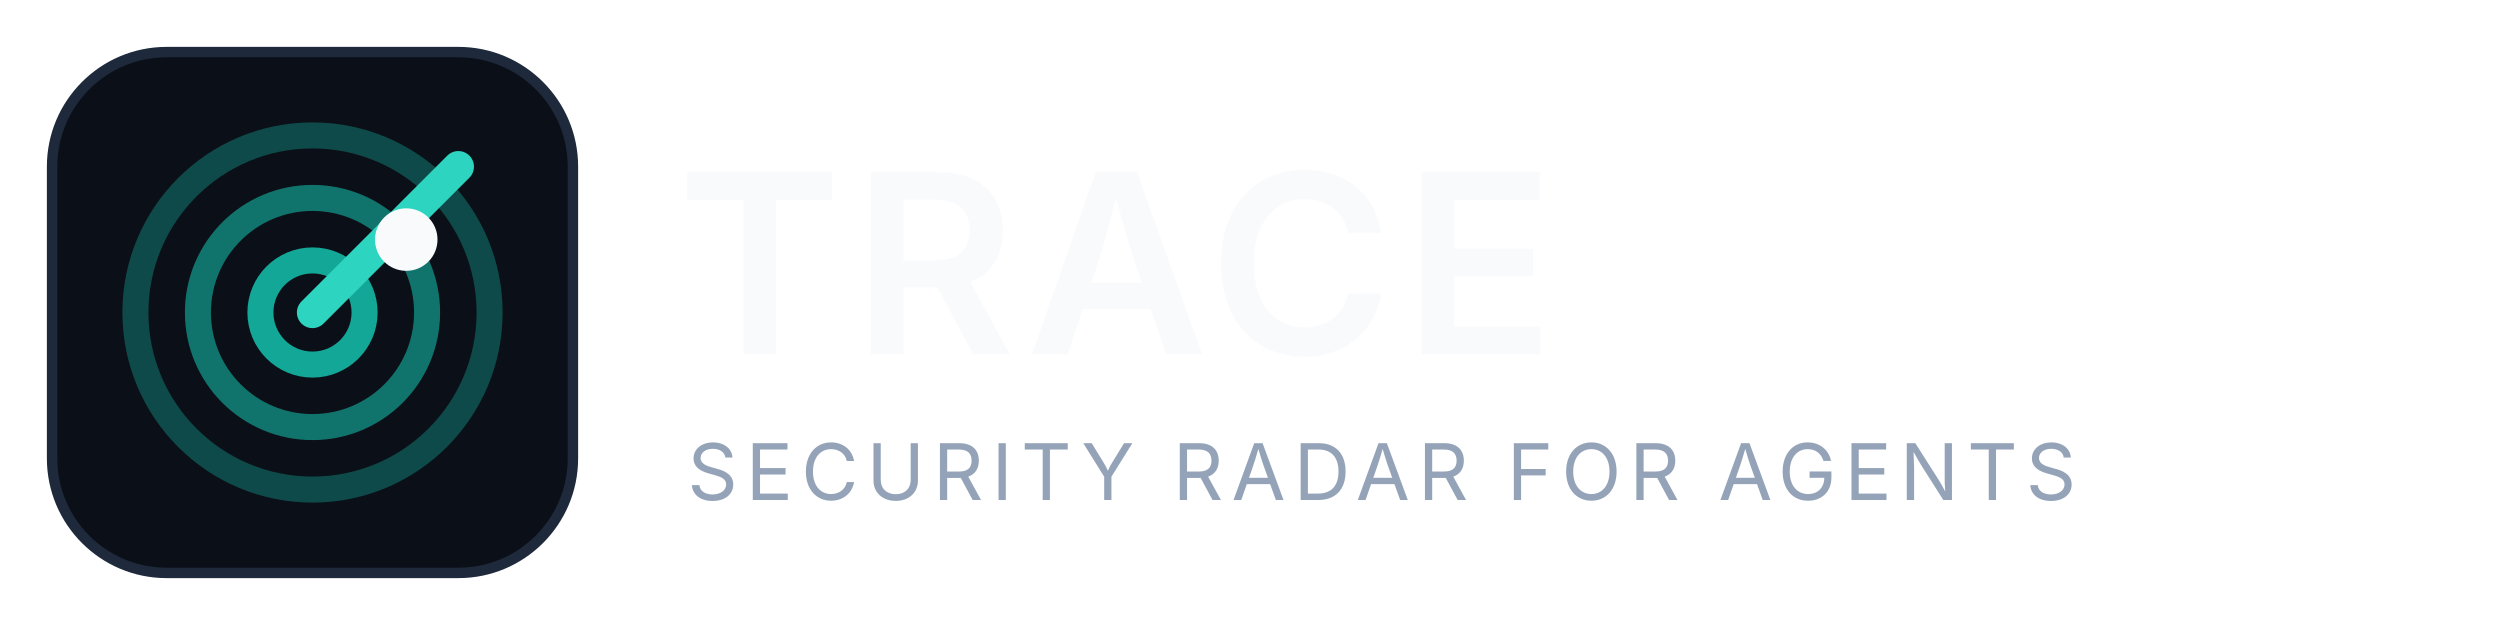
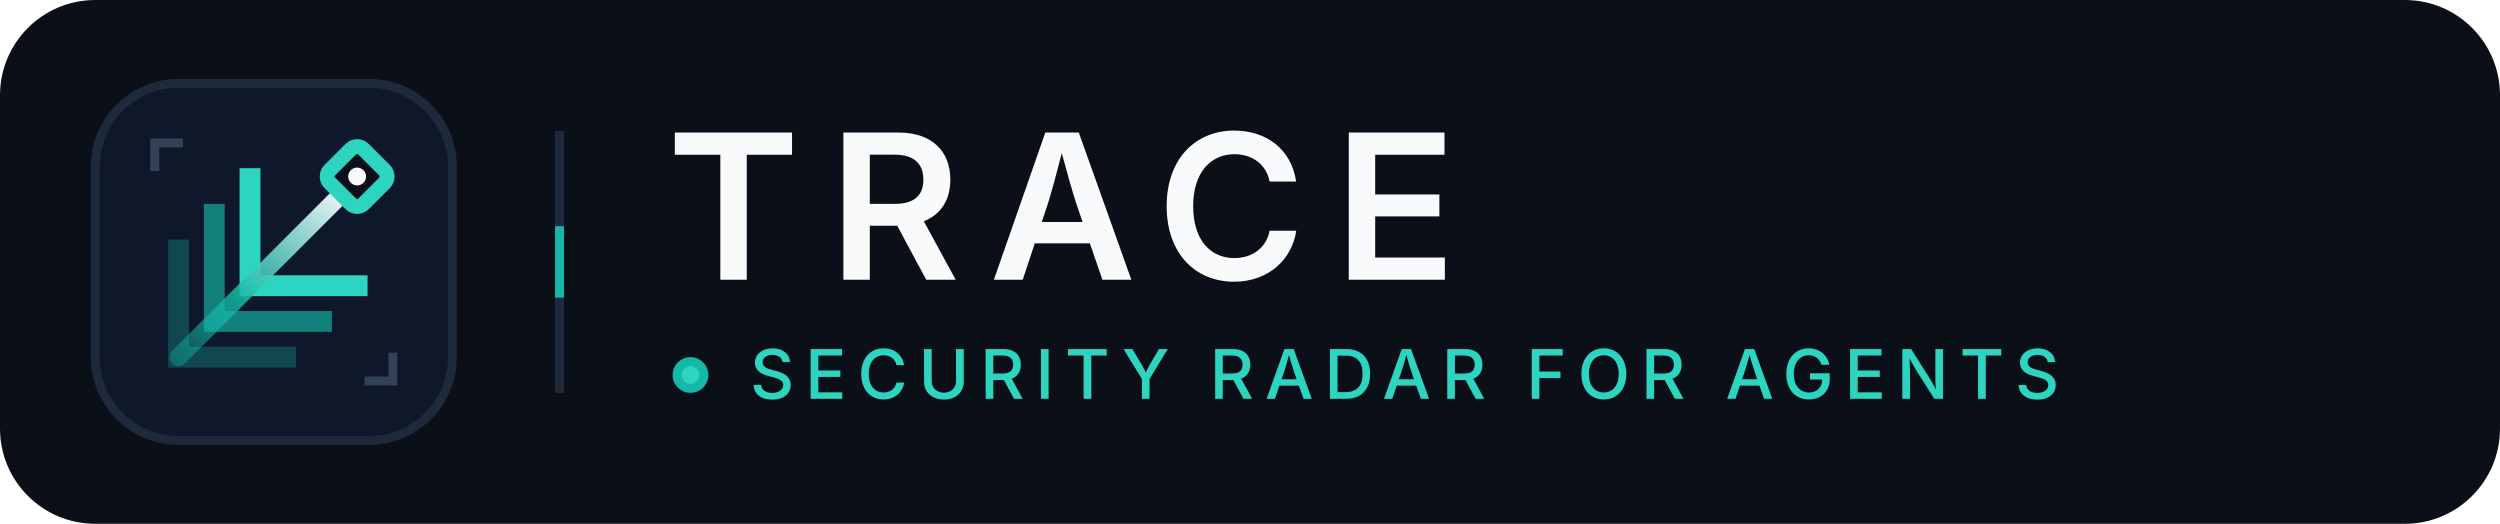
- <svg xmlns="http://www.w3.org/2000/svg" viewBox="0 0 480 120" fill="none">
-   <g transform="translate(10,10)">
-     <rect x="0" y="0" width="100" height="100" rx="22" fill="#0B0F17" stroke="#1E293B" stroke-width="2" />
-     <g fill="none" stroke="#14B8A6" stroke-width="5">
-       <circle cx="50" cy="50" r="34" opacity="0.35" />
-       <circle cx="50" cy="50" r="22" opacity="0.6" />
-       <circle cx="50" cy="50" r="10" opacity="0.9" />
-     </g>
-     <line x1="50" y1="50" x2="78" y2="22" stroke="#2DD4BF" stroke-width="6" stroke-linecap="round" />
-     <circle cx="68" cy="36" r="6" fill="#F8FAFC" />
+ <svg xmlns="http://www.w3.org/2000/svg" viewBox="0 0 420 88" width="100%" height="100%" fill="none">
+   <defs>
+     <linearGradient id="beam-dark" x1="20" y1="68" x2="56" y2="32" gradientUnits="userSpaceOnUse">
+       <stop offset="0%" stop-color="#14B8A6" stop-opacity="0" />
+       <stop offset="50%" stop-color="#14B8A6" stop-opacity="0.85" />
+       <stop offset="100%" stop-color="#F8FAFC" />
+     </linearGradient>
+     <style>
+       .wordmark {
+         font-family: 'Inter', -apple-system, BlinkMacSystemFont, 'Segoe UI', Roboto, sans-serif;
+         font-weight: 600;
+         font-size: 34px;
+         letter-spacing: 0.14em;
+         fill: #F8FAFC;
+       }
+       .tagline {
+         font-family: 'JetBrains Mono', 'Inter', -apple-system, BlinkMacSystemFont, monospace, sans-serif;
+         font-weight: 500;
+         font-size: 11.5px;
+         letter-spacing: 0.16em;
+         fill: #2DD4BF;
+       }
+     </style>
+   </defs>
+   <rect width="420" height="88" rx="16" fill="#0B0F17" />
+   <g transform="translate(14, 12)">
+     <rect x="2" y="2" width="60" height="60" rx="14" fill="#0F172A" stroke="#1E293B" stroke-width="1.5" />
+     <path d="M12 16V12H16 M52 48V52H48" stroke="#334155" stroke-width="1.5" stroke-linecap="square" />
+     <path d="M16 30V48H34" stroke="#14B8A6" stroke-opacity="0.3" stroke-width="3.5" stroke-linecap="square" />
+     <path d="M22 24V42H40" stroke="#14B8A6" stroke-opacity="0.65" stroke-width="3.5" stroke-linecap="square" />
+     <path d="M28 18V36H46" stroke="#2DD4BF" stroke-width="3.5" stroke-linecap="square" />
+     <line x1="16" y1="48" x2="43" y2="21" stroke="url(#beam-dark)" stroke-width="3" stroke-linecap="round" />
+     <rect x="46" y="12" width="8" height="8" rx="1.5" transform="rotate(45 46 12)" fill="#0B0F17" stroke="#2DD4BF" stroke-width="2.5" />
+     <circle cx="46" cy="17.65" r="1.5" fill="#F8FAFC" />
  </g>
-   <text x="130" y="68" font-family="Inter, Segoe UI, Helvetica, Arial, sans-serif" font-size="48" font-weight="600" letter-spacing="2" fill="#F8FAFC">TRACE</text>
-   <text x="132" y="96" font-family="Inter, Segoe UI, Helvetica, Arial, sans-serif" font-size="15" letter-spacing="1.6" fill="#94A3B8">SECURITY RADAR FOR AGENTS</text>
+   <line x1="94" y1="22" x2="94" y2="66" stroke="#1E293B" stroke-width="1.5" />
+   <rect x="93.25" y="38" width="1.5" height="12" fill="#14B8A6" />
+   <text x="112" y="47" class="wordmark">TRACE</text>
+   <circle cx="116" cy="63" r="3" fill="#14B8A6" />
+   <circle cx="116" cy="63" r="1.5" fill="#2DD4BF" />
+   <text x="126" y="67" class="tagline">SECURITY RADAR FOR AGENTS</text>
</svg>
